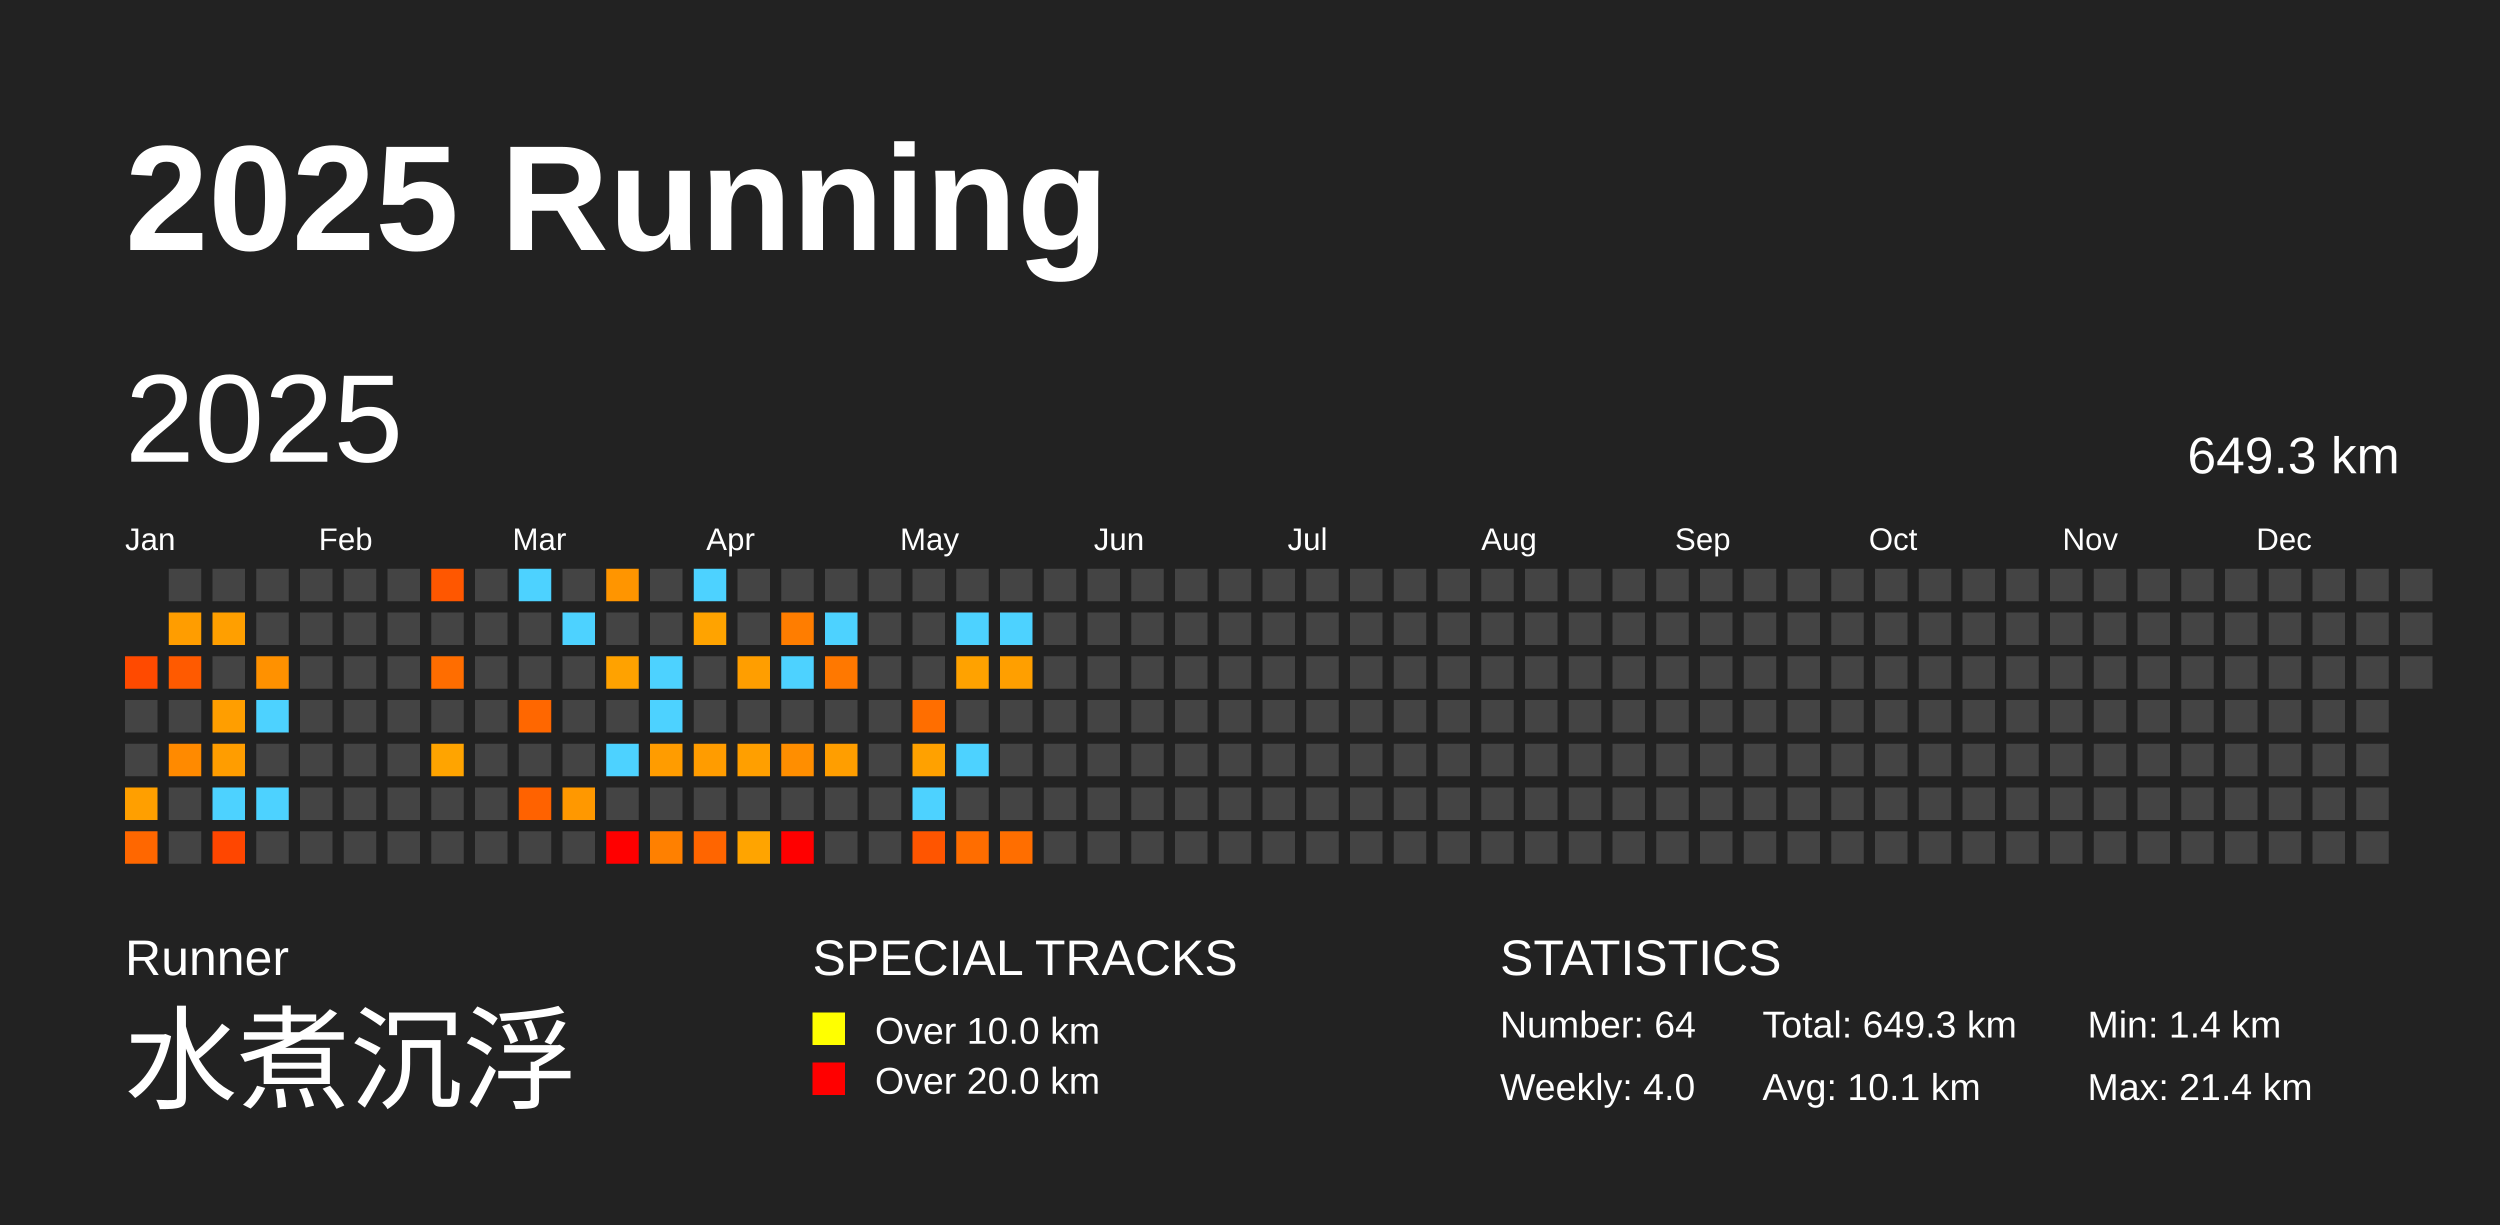
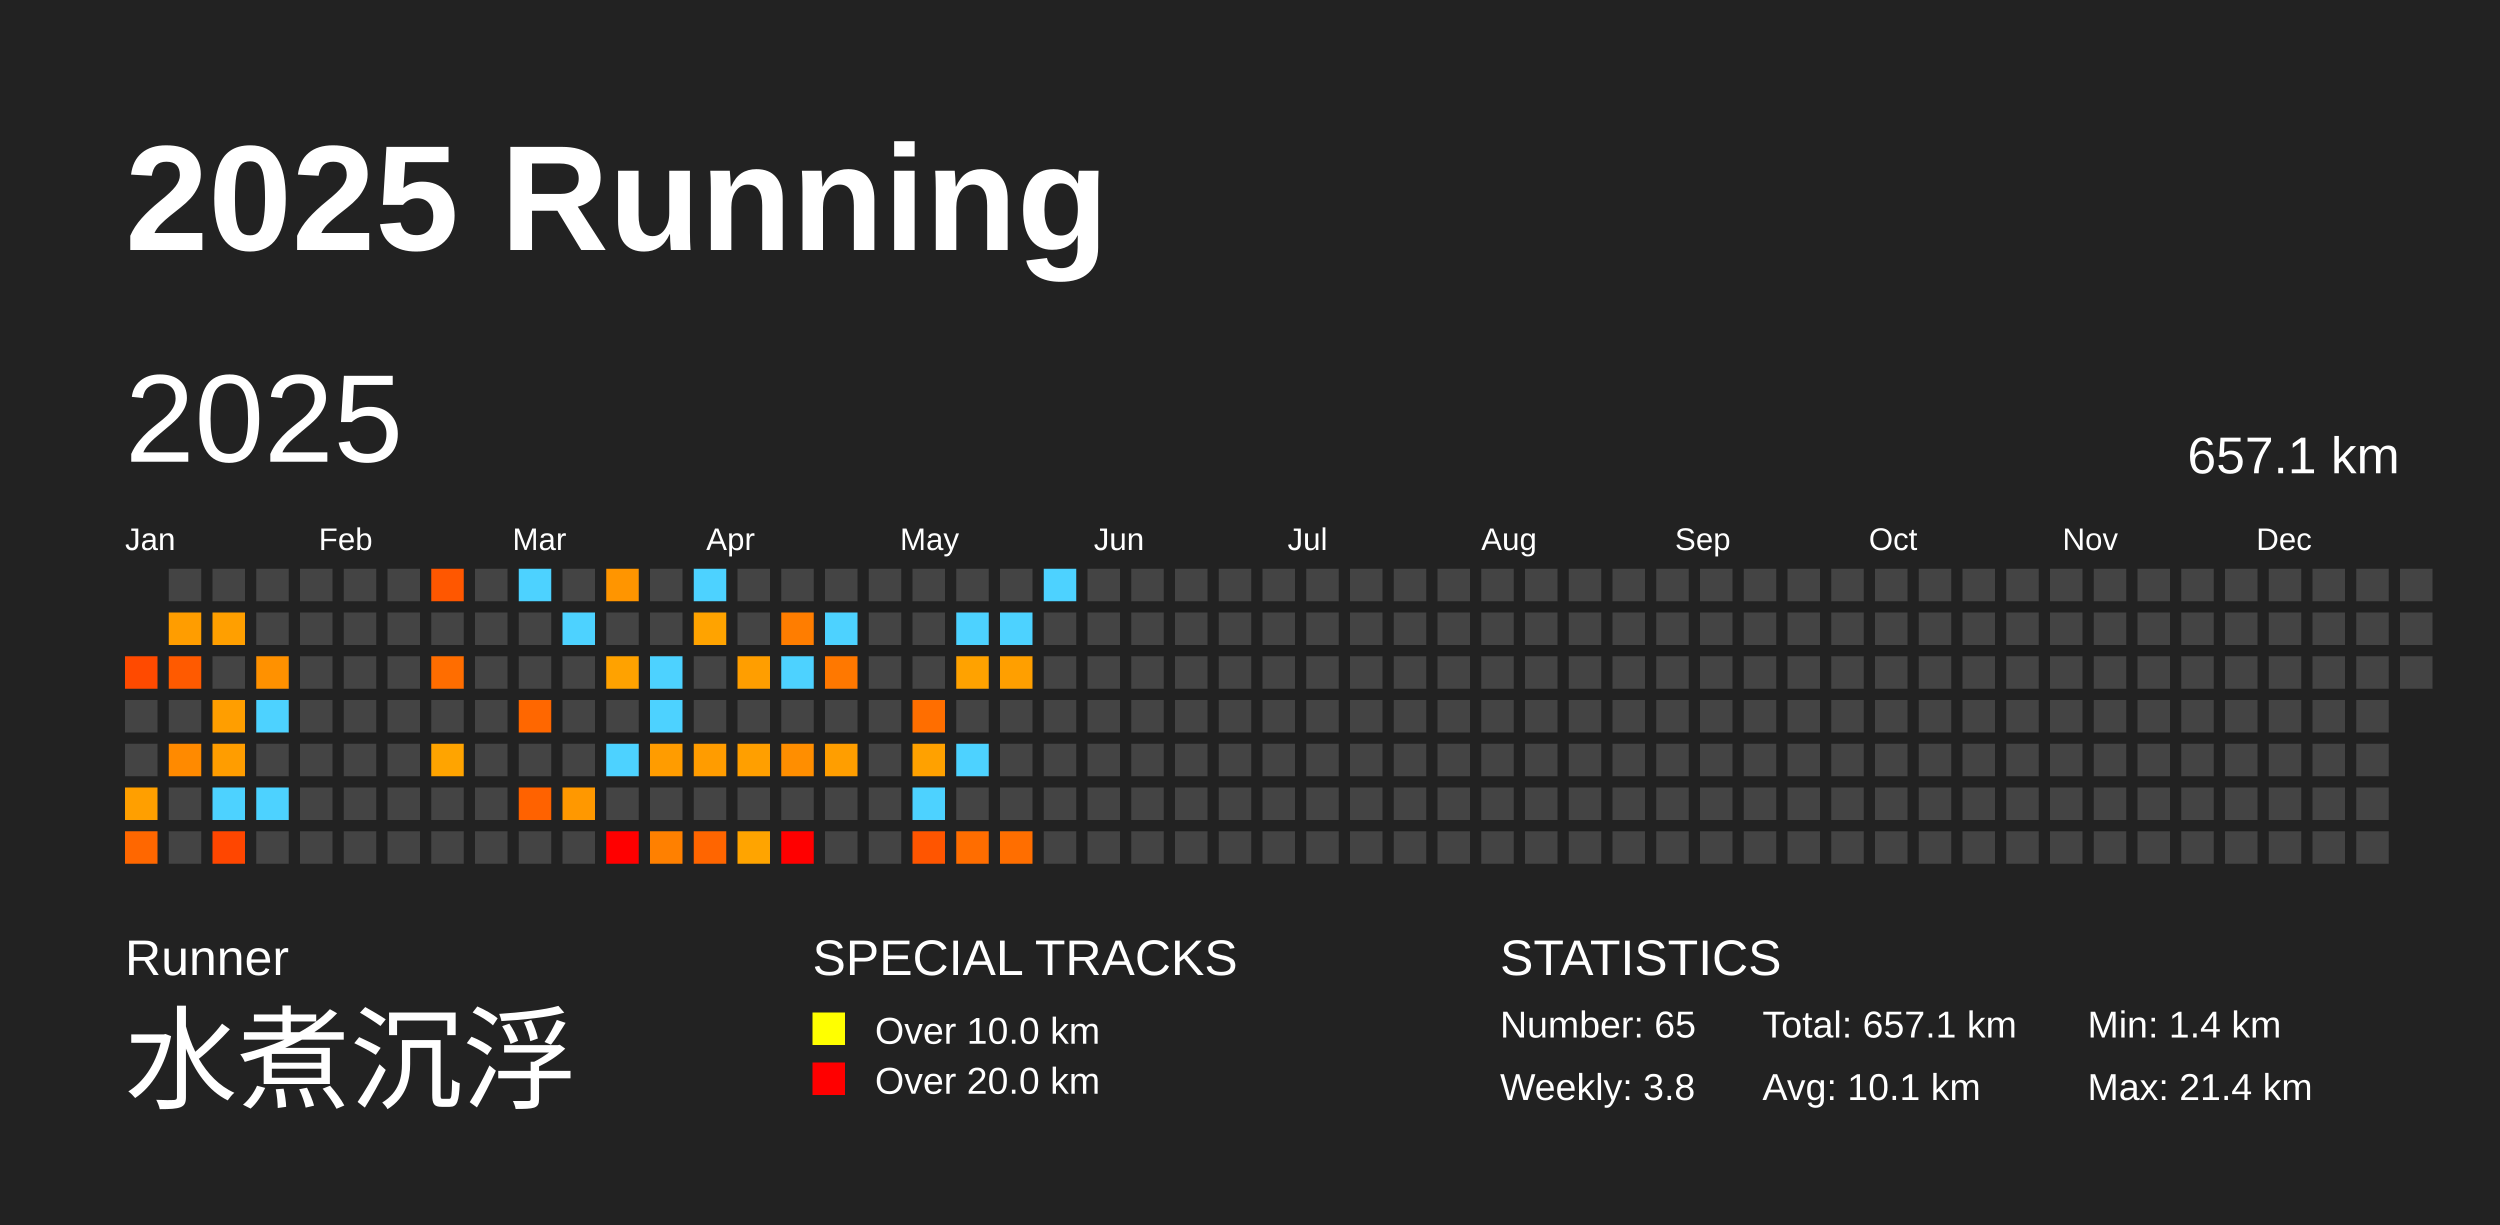
<svg xmlns="http://www.w3.org/2000/svg" baseProfile="full" height="98mm" version="1.1" viewBox="0,0,200,98" width="200mm">
  <defs />
  <rect fill="#222222" height="98" width="200" x="0" y="0" />
  <text fill="#FFFFFF" style="font-size:12px; font-family:Arial; font-weight:bold;" x="10" y="20">2025 Running</text>
  <text fill="#FFFFFF" style="font-size:4px; font-family:Arial" x="10" y="78">Runner</text>
  <text fill="#FFFFFF" style="font-size:9px; font-family:Arial" x="10" y="88">水煮沉浮</text>
  <text fill="#FFFFFF" style="font-size:4px; font-family:Arial" x="65" y="78">SPECIAL TRACKS</text>
  <rect fill="yellow" height="2.6" width="2.6" x="65" y="81" />
  <text fill="#FFFFFF" style="font-size:3px; font-family:Arial" x="70" y="83.5">Over 10.0 km</text>
  <rect fill="red" height="2.6" width="2.6" x="65" y="85" />
  <text fill="#FFFFFF" style="font-size:3px; font-family:Arial" x="70" y="87.5">Over 20.0 km</text>
  <text fill="#FFFFFF" style="font-size:4px; font-family:Arial" x="120" y="78">STATISTICS</text>
-   <text fill="#FFFFFF" style="font-size:3px; font-family:Arial" x="120" y="83">Number: 64</text>
-   <text fill="#FFFFFF" style="font-size:3px; font-family:Arial" x="120" y="88">Weekly: 4.0</text>
-   <text fill="#FFFFFF" style="font-size:3px; font-family:Arial" x="141" y="83">Total: 649.3 km</text>
+   <text fill="#FFFFFF" style="font-size:3px; font-family:Arial" x="120" y="83">Number: 65</text>
+   <text fill="#FFFFFF" style="font-size:3px; font-family:Arial" x="120" y="88">Weekly: 3.8</text>
+   <text fill="#FFFFFF" style="font-size:3px; font-family:Arial" x="141" y="83">Total: 657.1 km</text>
  <text fill="#FFFFFF" style="font-size:3px; font-family:Arial" x="141" y="88">Avg: 10.1 km</text>
  <text fill="#FFFFFF" style="font-size:3px; font-family:Arial" x="167" y="83">Min: 1.4 km</text>
  <text fill="#FFFFFF" style="font-size:3px; font-family:Arial" x="167" y="88">Max: 21.4 km</text>
  <text dominant-baseline="hanging" fill="#FFFFFF" style="font-size:10.0px; font-family:Arial;" x="10" y="30">2025</text>
-   <text dominant-baseline="hanging" fill="#FFFFFF" style="font-size:4.125px; font-family:Arial;" x="175" y="35">649.3 km</text>
+   <text dominant-baseline="hanging" fill="#FFFFFF" style="font-size:4.125px; font-family:Arial;" x="175" y="35">657.1 km</text>
  <text fill="#FFFFFF" style="font-size:2.5px; font-family:Arial" x="10.0" y="44">Jan</text>
  <text fill="#FFFFFF" style="font-size:2.5px; font-family:Arial" x="25.5" y="44">Feb</text>
  <text fill="#FFFFFF" style="font-size:2.5px; font-family:Arial" x="41.0" y="44">Mar</text>
  <text fill="#FFFFFF" style="font-size:2.5px; font-family:Arial" x="56.5" y="44">Apr</text>
  <text fill="#FFFFFF" style="font-size:2.5px; font-family:Arial" x="72.0" y="44">May</text>
  <text fill="#FFFFFF" style="font-size:2.5px; font-family:Arial" x="87.5" y="44">Jun</text>
  <text fill="#FFFFFF" style="font-size:2.5px; font-family:Arial" x="103.0" y="44">Jul</text>
  <text fill="#FFFFFF" style="font-size:2.5px; font-family:Arial" x="118.5" y="44">Aug</text>
  <text fill="#FFFFFF" style="font-size:2.5px; font-family:Arial" x="134.0" y="44">Sep</text>
  <text fill="#FFFFFF" style="font-size:2.5px; font-family:Arial" x="149.5" y="44">Oct</text>
  <text fill="#FFFFFF" style="font-size:2.5px; font-family:Arial" x="165.0" y="44">Nov</text>
  <text fill="#FFFFFF" style="font-size:2.5px; font-family:Arial" x="180.5" y="44">Dec</text>
  <rect fill="#ff4a00" height="2.6" width="2.6" x="10.0" y="52.5" />
  <rect fill="#444444" height="2.6" width="2.6" x="10.0" y="56.0" />
  <rect fill="#444444" height="2.6" width="2.6" x="10.0" y="59.5" />
  <rect fill="#ff9f00" height="2.6" width="2.6" x="10.0" y="63.0" />
  <rect fill="#ff6700" height="2.6" width="2.6" x="10.0" y="66.5" />
  <rect fill="#444444" height="2.6" width="2.6" x="13.5" y="45.5" />
  <rect fill="#ff9d00" height="2.6" width="2.6" x="13.5" y="49.0" />
  <rect fill="#ff5a00" height="2.6" width="2.6" x="13.5" y="52.5" />
  <rect fill="#444444" height="2.6" width="2.6" x="13.5" y="56.0" />
  <rect fill="#ff8a00" height="2.6" width="2.6" x="13.5" y="59.5" />
  <rect fill="#444444" height="2.6" width="2.6" x="13.5" y="63.0" />
  <rect fill="#444444" height="2.6" width="2.6" x="13.5" y="66.5" />
  <rect fill="#444444" height="2.6" width="2.6" x="17.0" y="45.5" />
  <rect fill="#ff9f00" height="2.6" width="2.6" x="17.0" y="49.0" />
  <rect fill="#444444" height="2.6" width="2.6" x="17.0" y="52.5" />
  <rect fill="#ff9e00" height="2.6" width="2.6" x="17.0" y="56.0" />
  <rect fill="#ff9d00" height="2.6" width="2.6" x="17.0" y="59.5" />
  <rect fill="#4dd2ff" height="2.6" width="2.6" x="17.0" y="63.0" />
  <rect fill="#ff4600" height="2.6" width="2.6" x="17.0" y="66.5" />
  <rect fill="#444444" height="2.6" width="2.6" x="20.5" y="45.5" />
  <rect fill="#444444" height="2.6" width="2.6" x="20.5" y="49.0" />
  <rect fill="#ff9100" height="2.6" width="2.6" x="20.5" y="52.5" />
  <rect fill="#4dd2ff" height="2.6" width="2.6" x="20.5" y="56.0" />
  <rect fill="#444444" height="2.6" width="2.6" x="20.5" y="59.5" />
  <rect fill="#4dd2ff" height="2.6" width="2.6" x="20.5" y="63.0" />
  <rect fill="#444444" height="2.6" width="2.6" x="20.5" y="66.5" />
  <rect fill="#444444" height="2.6" width="2.6" x="24.0" y="45.5" />
  <rect fill="#444444" height="2.6" width="2.6" x="24.0" y="49.0" />
  <rect fill="#444444" height="2.6" width="2.6" x="24.0" y="52.5" />
  <rect fill="#444444" height="2.6" width="2.6" x="24.0" y="56.0" />
  <rect fill="#444444" height="2.6" width="2.6" x="24.0" y="59.5" />
  <rect fill="#444444" height="2.6" width="2.6" x="24.0" y="63.0" />
  <rect fill="#444444" height="2.6" width="2.6" x="24.0" y="66.5" />
  <rect fill="#444444" height="2.6" width="2.6" x="27.5" y="45.5" />
  <rect fill="#444444" height="2.6" width="2.6" x="27.5" y="49.0" />
  <rect fill="#444444" height="2.6" width="2.6" x="27.5" y="52.5" />
  <rect fill="#444444" height="2.6" width="2.6" x="27.5" y="56.0" />
  <rect fill="#444444" height="2.6" width="2.6" x="27.5" y="59.5" />
  <rect fill="#444444" height="2.6" width="2.6" x="27.5" y="63.0" />
  <rect fill="#444444" height="2.6" width="2.6" x="27.5" y="66.5" />
  <rect fill="#444444" height="2.6" width="2.6" x="31.0" y="45.5" />
  <rect fill="#444444" height="2.6" width="2.6" x="31.0" y="49.0" />
  <rect fill="#444444" height="2.6" width="2.6" x="31.0" y="52.5" />
  <rect fill="#444444" height="2.6" width="2.6" x="31.0" y="56.0" />
  <rect fill="#444444" height="2.6" width="2.6" x="31.0" y="59.5" />
  <rect fill="#444444" height="2.6" width="2.6" x="31.0" y="63.0" />
  <rect fill="#444444" height="2.6" width="2.6" x="31.0" y="66.5" />
  <rect fill="#ff5700" height="2.6" width="2.6" x="34.5" y="45.5" />
  <rect fill="#444444" height="2.6" width="2.6" x="34.5" y="49.0" />
  <rect fill="#ff6d00" height="2.6" width="2.6" x="34.5" y="52.5" />
  <rect fill="#444444" height="2.6" width="2.6" x="34.5" y="56.0" />
  <rect fill="#ffa400" height="2.6" width="2.6" x="34.5" y="59.5" />
  <rect fill="#444444" height="2.6" width="2.6" x="34.5" y="63.0" />
  <rect fill="#444444" height="2.6" width="2.6" x="34.5" y="66.5" />
  <rect fill="#444444" height="2.6" width="2.6" x="38.0" y="45.5" />
  <rect fill="#444444" height="2.6" width="2.6" x="38.0" y="49.0" />
  <rect fill="#444444" height="2.6" width="2.6" x="38.0" y="52.5" />
  <rect fill="#444444" height="2.6" width="2.6" x="38.0" y="56.0" />
  <rect fill="#444444" height="2.6" width="2.6" x="38.0" y="59.5" />
  <rect fill="#444444" height="2.6" width="2.6" x="38.0" y="63.0" />
  <rect fill="#444444" height="2.6" width="2.6" x="38.0" y="66.5" />
  <rect fill="#4dd2ff" height="2.6" width="2.6" x="41.5" y="45.5" />
  <rect fill="#444444" height="2.6" width="2.6" x="41.5" y="49.0" />
  <rect fill="#444444" height="2.6" width="2.6" x="41.5" y="52.5" />
  <rect fill="#ff6700" height="2.6" width="2.6" x="41.5" y="56.0" />
  <rect fill="#444444" height="2.6" width="2.6" x="41.5" y="59.5" />
  <rect fill="#ff6200" height="2.6" width="2.6" x="41.5" y="63.0" />
  <rect fill="#444444" height="2.6" width="2.6" x="41.5" y="66.5" />
  <rect fill="#444444" height="2.6" width="2.6" x="45.0" y="45.5" />
  <rect fill="#4dd2ff" height="2.6" width="2.6" x="45.0" y="49.0" />
  <rect fill="#444444" height="2.6" width="2.6" x="45.0" y="52.5" />
  <rect fill="#444444" height="2.6" width="2.6" x="45.0" y="56.0" />
  <rect fill="#444444" height="2.6" width="2.6" x="45.0" y="59.5" />
  <rect fill="#ff9800" height="2.6" width="2.6" x="45.0" y="63.0" />
  <rect fill="#444444" height="2.6" width="2.6" x="45.0" y="66.5" />
  <rect fill="#ff9500" height="2.6" width="2.6" x="48.5" y="45.5" />
  <rect fill="#444444" height="2.6" width="2.6" x="48.5" y="49.0" />
  <rect fill="#ffa200" height="2.6" width="2.6" x="48.5" y="52.5" />
  <rect fill="#444444" height="2.6" width="2.6" x="48.5" y="56.0" />
  <rect fill="#4dd2ff" height="2.6" width="2.6" x="48.5" y="59.5" />
  <rect fill="#444444" height="2.6" width="2.6" x="48.5" y="63.0" />
  <rect fill="red" height="2.6" width="2.6" x="48.5" y="66.5" />
  <rect fill="#444444" height="2.6" width="2.6" x="52.0" y="45.5" />
  <rect fill="#444444" height="2.6" width="2.6" x="52.0" y="49.0" />
  <rect fill="#4dd2ff" height="2.6" width="2.6" x="52.0" y="52.5" />
  <rect fill="#4dd2ff" height="2.6" width="2.6" x="52.0" y="56.0" />
  <rect fill="#ff9c00" height="2.6" width="2.6" x="52.0" y="59.5" />
  <rect fill="#444444" height="2.6" width="2.6" x="52.0" y="63.0" />
  <rect fill="#ff8000" height="2.6" width="2.6" x="52.0" y="66.5" />
  <rect fill="#4dd2ff" height="2.6" width="2.6" x="55.5" y="45.5" />
  <rect fill="#ffa300" height="2.6" width="2.6" x="55.5" y="49.0" />
  <rect fill="#444444" height="2.6" width="2.6" x="55.5" y="52.5" />
  <rect fill="#444444" height="2.6" width="2.6" x="55.5" y="56.0" />
  <rect fill="#ff9c00" height="2.6" width="2.6" x="55.5" y="59.5" />
  <rect fill="#444444" height="2.6" width="2.6" x="55.5" y="63.0" />
  <rect fill="#ff6500" height="2.6" width="2.6" x="55.5" y="66.5" />
  <rect fill="#444444" height="2.6" width="2.6" x="59.0" y="45.5" />
  <rect fill="#444444" height="2.6" width="2.6" x="59.0" y="49.0" />
  <rect fill="#ff9e00" height="2.6" width="2.6" x="59.0" y="52.5" />
  <rect fill="#444444" height="2.6" width="2.6" x="59.0" y="56.0" />
  <rect fill="#ff9f00" height="2.6" width="2.6" x="59.0" y="59.5" />
  <rect fill="#444444" height="2.6" width="2.6" x="59.0" y="63.0" />
  <rect fill="#ffa400" height="2.6" width="2.6" x="59.0" y="66.5" />
  <rect fill="#444444" height="2.6" width="2.6" x="62.5" y="45.5" />
  <rect fill="#ff7d00" height="2.6" width="2.6" x="62.5" y="49.0" />
  <rect fill="#4dd2ff" height="2.6" width="2.6" x="62.5" y="52.5" />
  <rect fill="#444444" height="2.6" width="2.6" x="62.5" y="56.0" />
  <rect fill="#ff8e00" height="2.6" width="2.6" x="62.5" y="59.5" />
  <rect fill="#444444" height="2.6" width="2.6" x="62.5" y="63.0" />
  <rect fill="red" height="2.6" width="2.6" x="62.5" y="66.5" />
  <rect fill="#444444" height="2.6" width="2.6" x="66.0" y="45.5" />
  <rect fill="#4dd2ff" height="2.6" width="2.6" x="66.0" y="49.0" />
  <rect fill="#ff7800" height="2.6" width="2.6" x="66.0" y="52.5" />
  <rect fill="#444444" height="2.6" width="2.6" x="66.0" y="56.0" />
  <rect fill="#ff9e00" height="2.6" width="2.6" x="66.0" y="59.5" />
  <rect fill="#444444" height="2.6" width="2.6" x="66.0" y="63.0" />
  <rect fill="#444444" height="2.6" width="2.6" x="66.0" y="66.5" />
  <rect fill="#444444" height="2.6" width="2.6" x="69.5" y="45.5" />
  <rect fill="#444444" height="2.6" width="2.6" x="69.5" y="49.0" />
  <rect fill="#444444" height="2.6" width="2.6" x="69.5" y="52.5" />
  <rect fill="#444444" height="2.6" width="2.6" x="69.5" y="56.0" />
  <rect fill="#444444" height="2.6" width="2.6" x="69.5" y="59.5" />
  <rect fill="#444444" height="2.6" width="2.6" x="69.5" y="63.0" />
  <rect fill="#444444" height="2.6" width="2.6" x="69.5" y="66.5" />
  <rect fill="#444444" height="2.6" width="2.6" x="73.0" y="45.5" />
  <rect fill="#444444" height="2.6" width="2.6" x="73.0" y="49.0" />
  <rect fill="#444444" height="2.6" width="2.6" x="73.0" y="52.5" />
  <rect fill="#ff6e00" height="2.6" width="2.6" x="73.0" y="56.0" />
  <rect fill="#ffa100" height="2.6" width="2.6" x="73.0" y="59.5" />
  <rect fill="#4dd2ff" height="2.6" width="2.6" x="73.0" y="63.0" />
  <rect fill="#ff5500" height="2.6" width="2.6" x="73.0" y="66.5" />
  <rect fill="#444444" height="2.6" width="2.6" x="76.5" y="45.5" />
  <rect fill="#4dd2ff" height="2.6" width="2.6" x="76.5" y="49.0" />
  <rect fill="#ffa200" height="2.6" width="2.6" x="76.5" y="52.5" />
  <rect fill="#444444" height="2.6" width="2.6" x="76.5" y="56.0" />
  <rect fill="#4dd2ff" height="2.6" width="2.6" x="76.5" y="59.5" />
  <rect fill="#444444" height="2.6" width="2.6" x="76.5" y="63.0" />
  <rect fill="#ff6d00" height="2.6" width="2.6" x="76.5" y="66.5" />
  <rect fill="#444444" height="2.6" width="2.6" x="80.0" y="45.5" />
  <rect fill="#4dd2ff" height="2.6" width="2.6" x="80.0" y="49.0" />
  <rect fill="#ff9f00" height="2.6" width="2.6" x="80.0" y="52.5" />
  <rect fill="#444444" height="2.6" width="2.6" x="80.0" y="56.0" />
  <rect fill="#444444" height="2.6" width="2.6" x="80.0" y="59.5" />
  <rect fill="#444444" height="2.6" width="2.6" x="80.0" y="63.0" />
  <rect fill="#ff6e00" height="2.6" width="2.6" x="80.0" y="66.5" />
-   <rect fill="#444444" height="2.6" width="2.6" x="83.5" y="45.5" />
+   <rect fill="#4dd2ff" height="2.6" width="2.6" x="83.5" y="45.5" />
  <rect fill="#444444" height="2.6" width="2.6" x="83.5" y="49.0" />
  <rect fill="#444444" height="2.6" width="2.6" x="83.5" y="52.5" />
  <rect fill="#444444" height="2.6" width="2.6" x="83.5" y="56.0" />
  <rect fill="#444444" height="2.6" width="2.6" x="83.5" y="59.5" />
  <rect fill="#444444" height="2.6" width="2.6" x="83.5" y="63.0" />
  <rect fill="#444444" height="2.6" width="2.6" x="83.5" y="66.5" />
  <rect fill="#444444" height="2.6" width="2.6" x="87.0" y="45.5" />
  <rect fill="#444444" height="2.6" width="2.6" x="87.0" y="49.0" />
  <rect fill="#444444" height="2.6" width="2.6" x="87.0" y="52.5" />
  <rect fill="#444444" height="2.6" width="2.6" x="87.0" y="56.0" />
  <rect fill="#444444" height="2.6" width="2.6" x="87.0" y="59.5" />
  <rect fill="#444444" height="2.6" width="2.6" x="87.0" y="63.0" />
  <rect fill="#444444" height="2.6" width="2.6" x="87.0" y="66.5" />
  <rect fill="#444444" height="2.6" width="2.6" x="90.5" y="45.5" />
  <rect fill="#444444" height="2.6" width="2.6" x="90.5" y="49.0" />
  <rect fill="#444444" height="2.6" width="2.6" x="90.5" y="52.5" />
  <rect fill="#444444" height="2.6" width="2.6" x="90.5" y="56.0" />
  <rect fill="#444444" height="2.6" width="2.6" x="90.5" y="59.5" />
  <rect fill="#444444" height="2.6" width="2.6" x="90.5" y="63.0" />
  <rect fill="#444444" height="2.6" width="2.6" x="90.5" y="66.5" />
  <rect fill="#444444" height="2.6" width="2.6" x="94.0" y="45.5" />
  <rect fill="#444444" height="2.6" width="2.6" x="94.0" y="49.0" />
  <rect fill="#444444" height="2.6" width="2.6" x="94.0" y="52.5" />
  <rect fill="#444444" height="2.6" width="2.6" x="94.0" y="56.0" />
  <rect fill="#444444" height="2.6" width="2.6" x="94.0" y="59.5" />
  <rect fill="#444444" height="2.6" width="2.6" x="94.0" y="63.0" />
  <rect fill="#444444" height="2.6" width="2.6" x="94.0" y="66.5" />
  <rect fill="#444444" height="2.6" width="2.6" x="97.5" y="45.5" />
  <rect fill="#444444" height="2.6" width="2.6" x="97.5" y="49.0" />
  <rect fill="#444444" height="2.6" width="2.6" x="97.5" y="52.5" />
  <rect fill="#444444" height="2.6" width="2.6" x="97.5" y="56.0" />
  <rect fill="#444444" height="2.6" width="2.6" x="97.5" y="59.5" />
  <rect fill="#444444" height="2.6" width="2.6" x="97.5" y="63.0" />
  <rect fill="#444444" height="2.6" width="2.6" x="97.5" y="66.5" />
  <rect fill="#444444" height="2.6" width="2.6" x="101.0" y="45.5" />
  <rect fill="#444444" height="2.6" width="2.6" x="101.0" y="49.0" />
  <rect fill="#444444" height="2.6" width="2.6" x="101.0" y="52.5" />
  <rect fill="#444444" height="2.6" width="2.6" x="101.0" y="56.0" />
  <rect fill="#444444" height="2.6" width="2.6" x="101.0" y="59.5" />
  <rect fill="#444444" height="2.6" width="2.6" x="101.0" y="63.0" />
  <rect fill="#444444" height="2.6" width="2.6" x="101.0" y="66.5" />
  <rect fill="#444444" height="2.6" width="2.6" x="104.5" y="45.5" />
  <rect fill="#444444" height="2.6" width="2.6" x="104.5" y="49.0" />
  <rect fill="#444444" height="2.6" width="2.6" x="104.5" y="52.5" />
  <rect fill="#444444" height="2.6" width="2.6" x="104.5" y="56.0" />
  <rect fill="#444444" height="2.6" width="2.6" x="104.5" y="59.5" />
  <rect fill="#444444" height="2.6" width="2.6" x="104.5" y="63.0" />
  <rect fill="#444444" height="2.6" width="2.6" x="104.5" y="66.5" />
  <rect fill="#444444" height="2.6" width="2.6" x="108.0" y="45.5" />
  <rect fill="#444444" height="2.6" width="2.6" x="108.0" y="49.0" />
  <rect fill="#444444" height="2.6" width="2.6" x="108.0" y="52.5" />
  <rect fill="#444444" height="2.6" width="2.6" x="108.0" y="56.0" />
  <rect fill="#444444" height="2.6" width="2.6" x="108.0" y="59.5" />
  <rect fill="#444444" height="2.6" width="2.6" x="108.0" y="63.0" />
  <rect fill="#444444" height="2.6" width="2.6" x="108.0" y="66.5" />
  <rect fill="#444444" height="2.6" width="2.6" x="111.5" y="45.5" />
  <rect fill="#444444" height="2.6" width="2.6" x="111.5" y="49.0" />
  <rect fill="#444444" height="2.6" width="2.6" x="111.5" y="52.5" />
  <rect fill="#444444" height="2.6" width="2.6" x="111.5" y="56.0" />
  <rect fill="#444444" height="2.6" width="2.6" x="111.5" y="59.5" />
  <rect fill="#444444" height="2.6" width="2.6" x="111.5" y="63.0" />
  <rect fill="#444444" height="2.6" width="2.6" x="111.5" y="66.5" />
  <rect fill="#444444" height="2.6" width="2.6" x="115.0" y="45.5" />
  <rect fill="#444444" height="2.6" width="2.6" x="115.0" y="49.0" />
  <rect fill="#444444" height="2.6" width="2.6" x="115.0" y="52.5" />
  <rect fill="#444444" height="2.6" width="2.6" x="115.0" y="56.0" />
  <rect fill="#444444" height="2.6" width="2.6" x="115.0" y="59.5" />
  <rect fill="#444444" height="2.6" width="2.6" x="115.0" y="63.0" />
  <rect fill="#444444" height="2.6" width="2.6" x="115.0" y="66.5" />
  <rect fill="#444444" height="2.6" width="2.6" x="118.5" y="45.5" />
  <rect fill="#444444" height="2.6" width="2.6" x="118.5" y="49.0" />
  <rect fill="#444444" height="2.6" width="2.6" x="118.5" y="52.5" />
  <rect fill="#444444" height="2.6" width="2.6" x="118.5" y="56.0" />
  <rect fill="#444444" height="2.6" width="2.6" x="118.5" y="59.5" />
  <rect fill="#444444" height="2.6" width="2.6" x="118.5" y="63.0" />
  <rect fill="#444444" height="2.6" width="2.6" x="118.5" y="66.5" />
  <rect fill="#444444" height="2.6" width="2.6" x="122.0" y="45.5" />
  <rect fill="#444444" height="2.6" width="2.6" x="122.0" y="49.0" />
  <rect fill="#444444" height="2.6" width="2.6" x="122.0" y="52.5" />
  <rect fill="#444444" height="2.6" width="2.6" x="122.0" y="56.0" />
  <rect fill="#444444" height="2.6" width="2.6" x="122.0" y="59.5" />
  <rect fill="#444444" height="2.6" width="2.6" x="122.0" y="63.0" />
  <rect fill="#444444" height="2.6" width="2.6" x="122.0" y="66.5" />
  <rect fill="#444444" height="2.6" width="2.6" x="125.5" y="45.5" />
  <rect fill="#444444" height="2.6" width="2.6" x="125.5" y="49.0" />
  <rect fill="#444444" height="2.6" width="2.6" x="125.5" y="52.5" />
  <rect fill="#444444" height="2.6" width="2.6" x="125.5" y="56.0" />
  <rect fill="#444444" height="2.6" width="2.6" x="125.5" y="59.5" />
  <rect fill="#444444" height="2.6" width="2.6" x="125.5" y="63.0" />
  <rect fill="#444444" height="2.6" width="2.6" x="125.5" y="66.5" />
  <rect fill="#444444" height="2.6" width="2.6" x="129.0" y="45.5" />
  <rect fill="#444444" height="2.6" width="2.6" x="129.0" y="49.0" />
  <rect fill="#444444" height="2.6" width="2.6" x="129.0" y="52.5" />
  <rect fill="#444444" height="2.6" width="2.6" x="129.0" y="56.0" />
  <rect fill="#444444" height="2.6" width="2.6" x="129.0" y="59.5" />
  <rect fill="#444444" height="2.6" width="2.6" x="129.0" y="63.0" />
  <rect fill="#444444" height="2.6" width="2.6" x="129.0" y="66.5" />
  <rect fill="#444444" height="2.6" width="2.6" x="132.5" y="45.5" />
  <rect fill="#444444" height="2.6" width="2.6" x="132.5" y="49.0" />
  <rect fill="#444444" height="2.6" width="2.6" x="132.5" y="52.5" />
  <rect fill="#444444" height="2.6" width="2.6" x="132.5" y="56.0" />
  <rect fill="#444444" height="2.6" width="2.6" x="132.5" y="59.5" />
  <rect fill="#444444" height="2.6" width="2.6" x="132.5" y="63.0" />
  <rect fill="#444444" height="2.6" width="2.6" x="132.5" y="66.5" />
  <rect fill="#444444" height="2.6" width="2.6" x="136.0" y="45.5" />
  <rect fill="#444444" height="2.6" width="2.6" x="136.0" y="49.0" />
  <rect fill="#444444" height="2.6" width="2.6" x="136.0" y="52.5" />
  <rect fill="#444444" height="2.6" width="2.6" x="136.0" y="56.0" />
  <rect fill="#444444" height="2.6" width="2.6" x="136.0" y="59.5" />
  <rect fill="#444444" height="2.6" width="2.6" x="136.0" y="63.0" />
  <rect fill="#444444" height="2.6" width="2.6" x="136.0" y="66.5" />
  <rect fill="#444444" height="2.6" width="2.6" x="139.5" y="45.5" />
  <rect fill="#444444" height="2.6" width="2.6" x="139.5" y="49.0" />
  <rect fill="#444444" height="2.6" width="2.6" x="139.5" y="52.5" />
  <rect fill="#444444" height="2.6" width="2.6" x="139.5" y="56.0" />
  <rect fill="#444444" height="2.6" width="2.6" x="139.5" y="59.5" />
  <rect fill="#444444" height="2.6" width="2.6" x="139.5" y="63.0" />
  <rect fill="#444444" height="2.6" width="2.6" x="139.5" y="66.5" />
  <rect fill="#444444" height="2.6" width="2.6" x="143.0" y="45.5" />
  <rect fill="#444444" height="2.6" width="2.6" x="143.0" y="49.0" />
  <rect fill="#444444" height="2.6" width="2.6" x="143.0" y="52.5" />
  <rect fill="#444444" height="2.6" width="2.6" x="143.0" y="56.0" />
  <rect fill="#444444" height="2.6" width="2.6" x="143.0" y="59.5" />
  <rect fill="#444444" height="2.6" width="2.6" x="143.0" y="63.0" />
  <rect fill="#444444" height="2.6" width="2.6" x="143.0" y="66.5" />
  <rect fill="#444444" height="2.6" width="2.6" x="146.5" y="45.5" />
  <rect fill="#444444" height="2.6" width="2.6" x="146.5" y="49.0" />
  <rect fill="#444444" height="2.6" width="2.6" x="146.5" y="52.5" />
  <rect fill="#444444" height="2.6" width="2.6" x="146.5" y="56.0" />
  <rect fill="#444444" height="2.6" width="2.6" x="146.5" y="59.5" />
  <rect fill="#444444" height="2.6" width="2.6" x="146.5" y="63.0" />
  <rect fill="#444444" height="2.6" width="2.6" x="146.5" y="66.5" />
  <rect fill="#444444" height="2.6" width="2.6" x="150.0" y="45.5" />
  <rect fill="#444444" height="2.6" width="2.6" x="150.0" y="49.0" />
  <rect fill="#444444" height="2.6" width="2.6" x="150.0" y="52.5" />
  <rect fill="#444444" height="2.6" width="2.6" x="150.0" y="56.0" />
  <rect fill="#444444" height="2.6" width="2.6" x="150.0" y="59.5" />
  <rect fill="#444444" height="2.6" width="2.6" x="150.0" y="63.0" />
  <rect fill="#444444" height="2.6" width="2.6" x="150.0" y="66.5" />
  <rect fill="#444444" height="2.6" width="2.6" x="153.5" y="45.5" />
  <rect fill="#444444" height="2.6" width="2.6" x="153.5" y="49.0" />
  <rect fill="#444444" height="2.6" width="2.6" x="153.5" y="52.5" />
  <rect fill="#444444" height="2.6" width="2.6" x="153.5" y="56.0" />
  <rect fill="#444444" height="2.6" width="2.6" x="153.5" y="59.5" />
  <rect fill="#444444" height="2.6" width="2.6" x="153.5" y="63.0" />
  <rect fill="#444444" height="2.6" width="2.6" x="153.5" y="66.5" />
  <rect fill="#444444" height="2.6" width="2.6" x="157.0" y="45.5" />
  <rect fill="#444444" height="2.6" width="2.6" x="157.0" y="49.0" />
  <rect fill="#444444" height="2.6" width="2.6" x="157.0" y="52.5" />
  <rect fill="#444444" height="2.6" width="2.6" x="157.0" y="56.0" />
  <rect fill="#444444" height="2.6" width="2.6" x="157.0" y="59.5" />
  <rect fill="#444444" height="2.6" width="2.6" x="157.0" y="63.0" />
  <rect fill="#444444" height="2.6" width="2.6" x="157.0" y="66.5" />
  <rect fill="#444444" height="2.6" width="2.6" x="160.5" y="45.5" />
  <rect fill="#444444" height="2.6" width="2.6" x="160.5" y="49.0" />
  <rect fill="#444444" height="2.6" width="2.6" x="160.5" y="52.5" />
  <rect fill="#444444" height="2.6" width="2.6" x="160.5" y="56.0" />
  <rect fill="#444444" height="2.6" width="2.6" x="160.5" y="59.5" />
  <rect fill="#444444" height="2.6" width="2.6" x="160.5" y="63.0" />
  <rect fill="#444444" height="2.6" width="2.6" x="160.5" y="66.5" />
  <rect fill="#444444" height="2.6" width="2.6" x="164.0" y="45.5" />
  <rect fill="#444444" height="2.6" width="2.6" x="164.0" y="49.0" />
  <rect fill="#444444" height="2.6" width="2.6" x="164.0" y="52.5" />
  <rect fill="#444444" height="2.6" width="2.6" x="164.0" y="56.0" />
  <rect fill="#444444" height="2.6" width="2.6" x="164.0" y="59.5" />
  <rect fill="#444444" height="2.6" width="2.6" x="164.0" y="63.0" />
  <rect fill="#444444" height="2.6" width="2.6" x="164.0" y="66.5" />
  <rect fill="#444444" height="2.6" width="2.6" x="167.5" y="45.5" />
  <rect fill="#444444" height="2.6" width="2.6" x="167.5" y="49.0" />
  <rect fill="#444444" height="2.6" width="2.6" x="167.5" y="52.5" />
  <rect fill="#444444" height="2.6" width="2.6" x="167.5" y="56.0" />
  <rect fill="#444444" height="2.6" width="2.6" x="167.5" y="59.5" />
  <rect fill="#444444" height="2.6" width="2.6" x="167.5" y="63.0" />
  <rect fill="#444444" height="2.6" width="2.6" x="167.5" y="66.5" />
  <rect fill="#444444" height="2.6" width="2.6" x="171.0" y="45.5" />
  <rect fill="#444444" height="2.6" width="2.6" x="171.0" y="49.0" />
  <rect fill="#444444" height="2.6" width="2.6" x="171.0" y="52.5" />
  <rect fill="#444444" height="2.6" width="2.6" x="171.0" y="56.0" />
  <rect fill="#444444" height="2.6" width="2.6" x="171.0" y="59.5" />
  <rect fill="#444444" height="2.6" width="2.6" x="171.0" y="63.0" />
  <rect fill="#444444" height="2.6" width="2.6" x="171.0" y="66.5" />
  <rect fill="#444444" height="2.6" width="2.6" x="174.5" y="45.5" />
  <rect fill="#444444" height="2.6" width="2.6" x="174.5" y="49.0" />
  <rect fill="#444444" height="2.6" width="2.6" x="174.5" y="52.5" />
  <rect fill="#444444" height="2.6" width="2.6" x="174.5" y="56.0" />
  <rect fill="#444444" height="2.6" width="2.6" x="174.5" y="59.5" />
  <rect fill="#444444" height="2.6" width="2.6" x="174.5" y="63.0" />
  <rect fill="#444444" height="2.6" width="2.6" x="174.5" y="66.5" />
  <rect fill="#444444" height="2.6" width="2.6" x="178.0" y="45.5" />
  <rect fill="#444444" height="2.6" width="2.6" x="178.0" y="49.0" />
  <rect fill="#444444" height="2.6" width="2.6" x="178.0" y="52.5" />
  <rect fill="#444444" height="2.6" width="2.6" x="178.0" y="56.0" />
  <rect fill="#444444" height="2.6" width="2.6" x="178.0" y="59.5" />
  <rect fill="#444444" height="2.6" width="2.6" x="178.0" y="63.0" />
  <rect fill="#444444" height="2.6" width="2.6" x="178.0" y="66.5" />
  <rect fill="#444444" height="2.6" width="2.6" x="181.5" y="45.5" />
  <rect fill="#444444" height="2.6" width="2.6" x="181.5" y="49.0" />
  <rect fill="#444444" height="2.6" width="2.6" x="181.5" y="52.5" />
  <rect fill="#444444" height="2.6" width="2.6" x="181.5" y="56.0" />
  <rect fill="#444444" height="2.6" width="2.6" x="181.5" y="59.5" />
  <rect fill="#444444" height="2.6" width="2.6" x="181.5" y="63.0" />
  <rect fill="#444444" height="2.6" width="2.6" x="181.5" y="66.5" />
  <rect fill="#444444" height="2.6" width="2.6" x="185.0" y="45.5" />
  <rect fill="#444444" height="2.6" width="2.6" x="185.0" y="49.0" />
  <rect fill="#444444" height="2.6" width="2.6" x="185.0" y="52.5" />
  <rect fill="#444444" height="2.6" width="2.6" x="185.0" y="56.0" />
  <rect fill="#444444" height="2.6" width="2.6" x="185.0" y="59.5" />
  <rect fill="#444444" height="2.6" width="2.6" x="185.0" y="63.0" />
  <rect fill="#444444" height="2.6" width="2.6" x="185.0" y="66.5" />
  <rect fill="#444444" height="2.6" width="2.6" x="188.5" y="45.5" />
  <rect fill="#444444" height="2.6" width="2.6" x="188.5" y="49.0" />
  <rect fill="#444444" height="2.6" width="2.6" x="188.5" y="52.5" />
  <rect fill="#444444" height="2.6" width="2.6" x="188.5" y="56.0" />
  <rect fill="#444444" height="2.6" width="2.6" x="188.5" y="59.5" />
  <rect fill="#444444" height="2.6" width="2.6" x="188.5" y="63.0" />
  <rect fill="#444444" height="2.6" width="2.6" x="188.5" y="66.5" />
  <rect fill="#444444" height="2.6" width="2.6" x="192.0" y="45.5" />
  <rect fill="#444444" height="2.6" width="2.6" x="192.0" y="49.0" />
  <rect fill="#444444" height="2.6" width="2.6" x="192.0" y="52.5" />
</svg>
